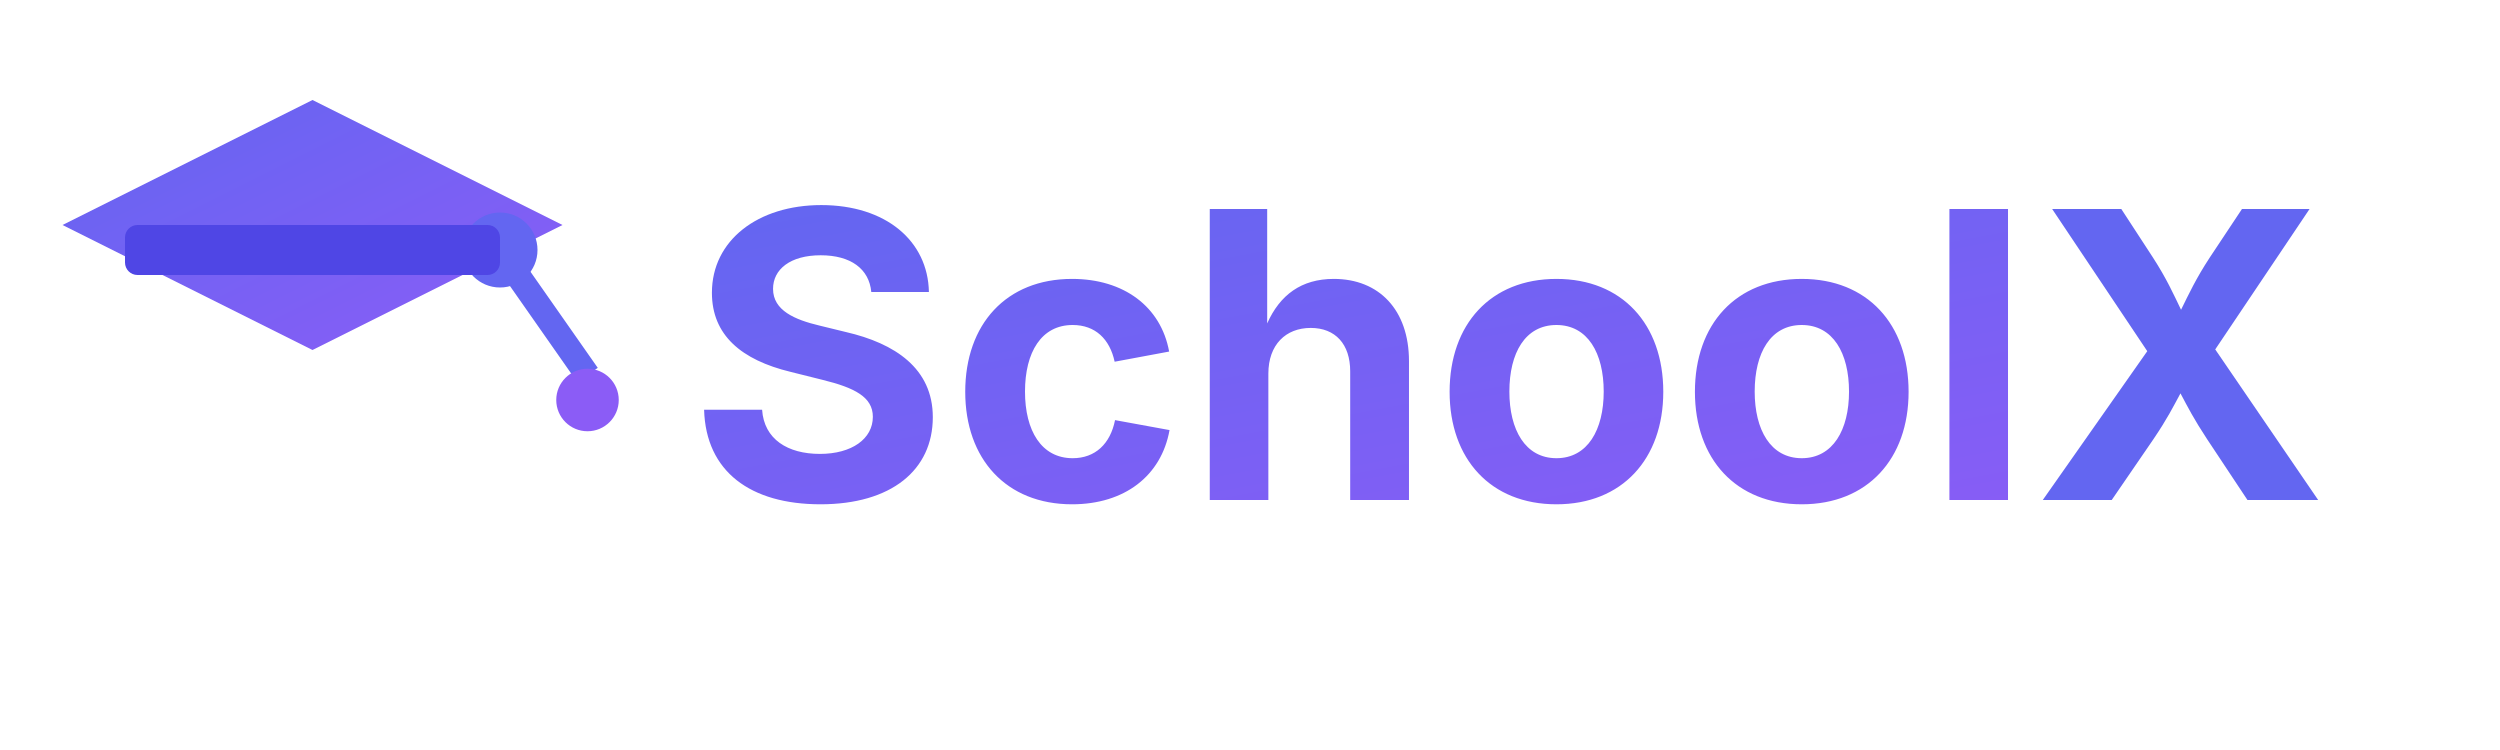
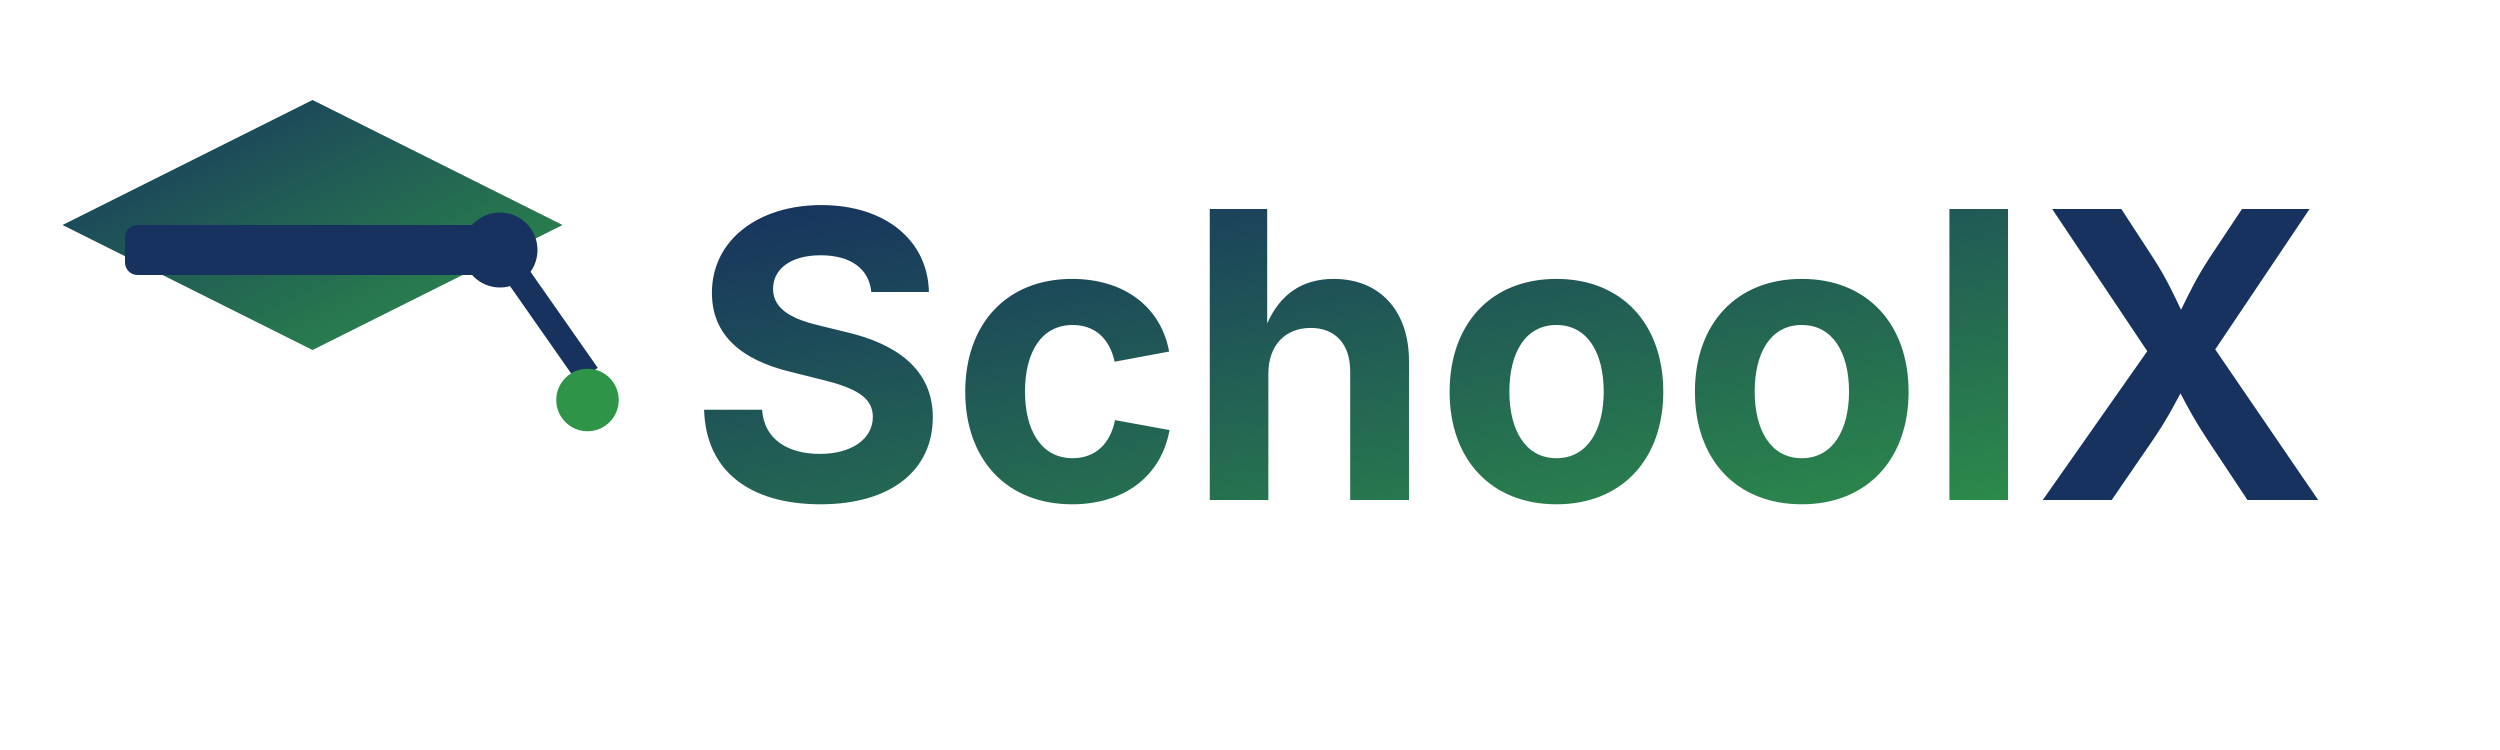
<svg xmlns="http://www.w3.org/2000/svg" viewBox="0 0 200 60" fill="none">
  <defs>
    <linearGradient id="gradient" x1="0%" y1="0%" x2="100%" y2="100%">
-       <stop offset="0%" style="stop-color:#6366f1;stop-opacity:1" />
-       <stop offset="100%" style="stop-color:#8b5cf6;stop-opacity:1" />
+       <stop offset="0%" style="stop-color:#17325F;stop-opacity:1" />
+       <stop offset="100%" style="stop-color:#2E9448;stop-opacity:1" />
    </linearGradient>
  </defs>
  <g transform="translate(5, 8)">
    <polygon points="20,0 40,10 20,20 0,10" fill="url(#gradient)" />
-     <circle cx="35" cy="12" r="3" fill="#6366f1" />
-     <line x1="35" y1="12" x2="42" y2="22" stroke="#6366f1" stroke-width="2" />
-     <circle cx="42" cy="24" r="2.5" fill="#8b5cf6" />
-     <rect x="5" y="10" width="30" height="4" fill="#4f46e5" rx="1" />
+     <circle cx="35" cy="12" r="3" fill="#17325F" />
+     <line x1="35" y1="12" x2="42" y2="22" stroke="#17325F" stroke-width="2" />
+     <circle cx="42" cy="24" r="2.5" fill="#2E9448" />
+     <rect x="5" y="10" width="30" height="4" fill="#17325F" rx="1" />
  </g>
-   <text x="55" y="40" font-family="system-ui, -apple-system, sans-serif" font-size="32" font-weight="bold" fill="url(#gradient)">School<tspan fill="#6366f1">X</tspan>
+   <text x="55" y="40" font-family="system-ui, -apple-system, sans-serif" font-size="32" font-weight="bold" fill="url(#gradient)">School<tspan fill="#17325F">X</tspan>
  </text>
</svg>
